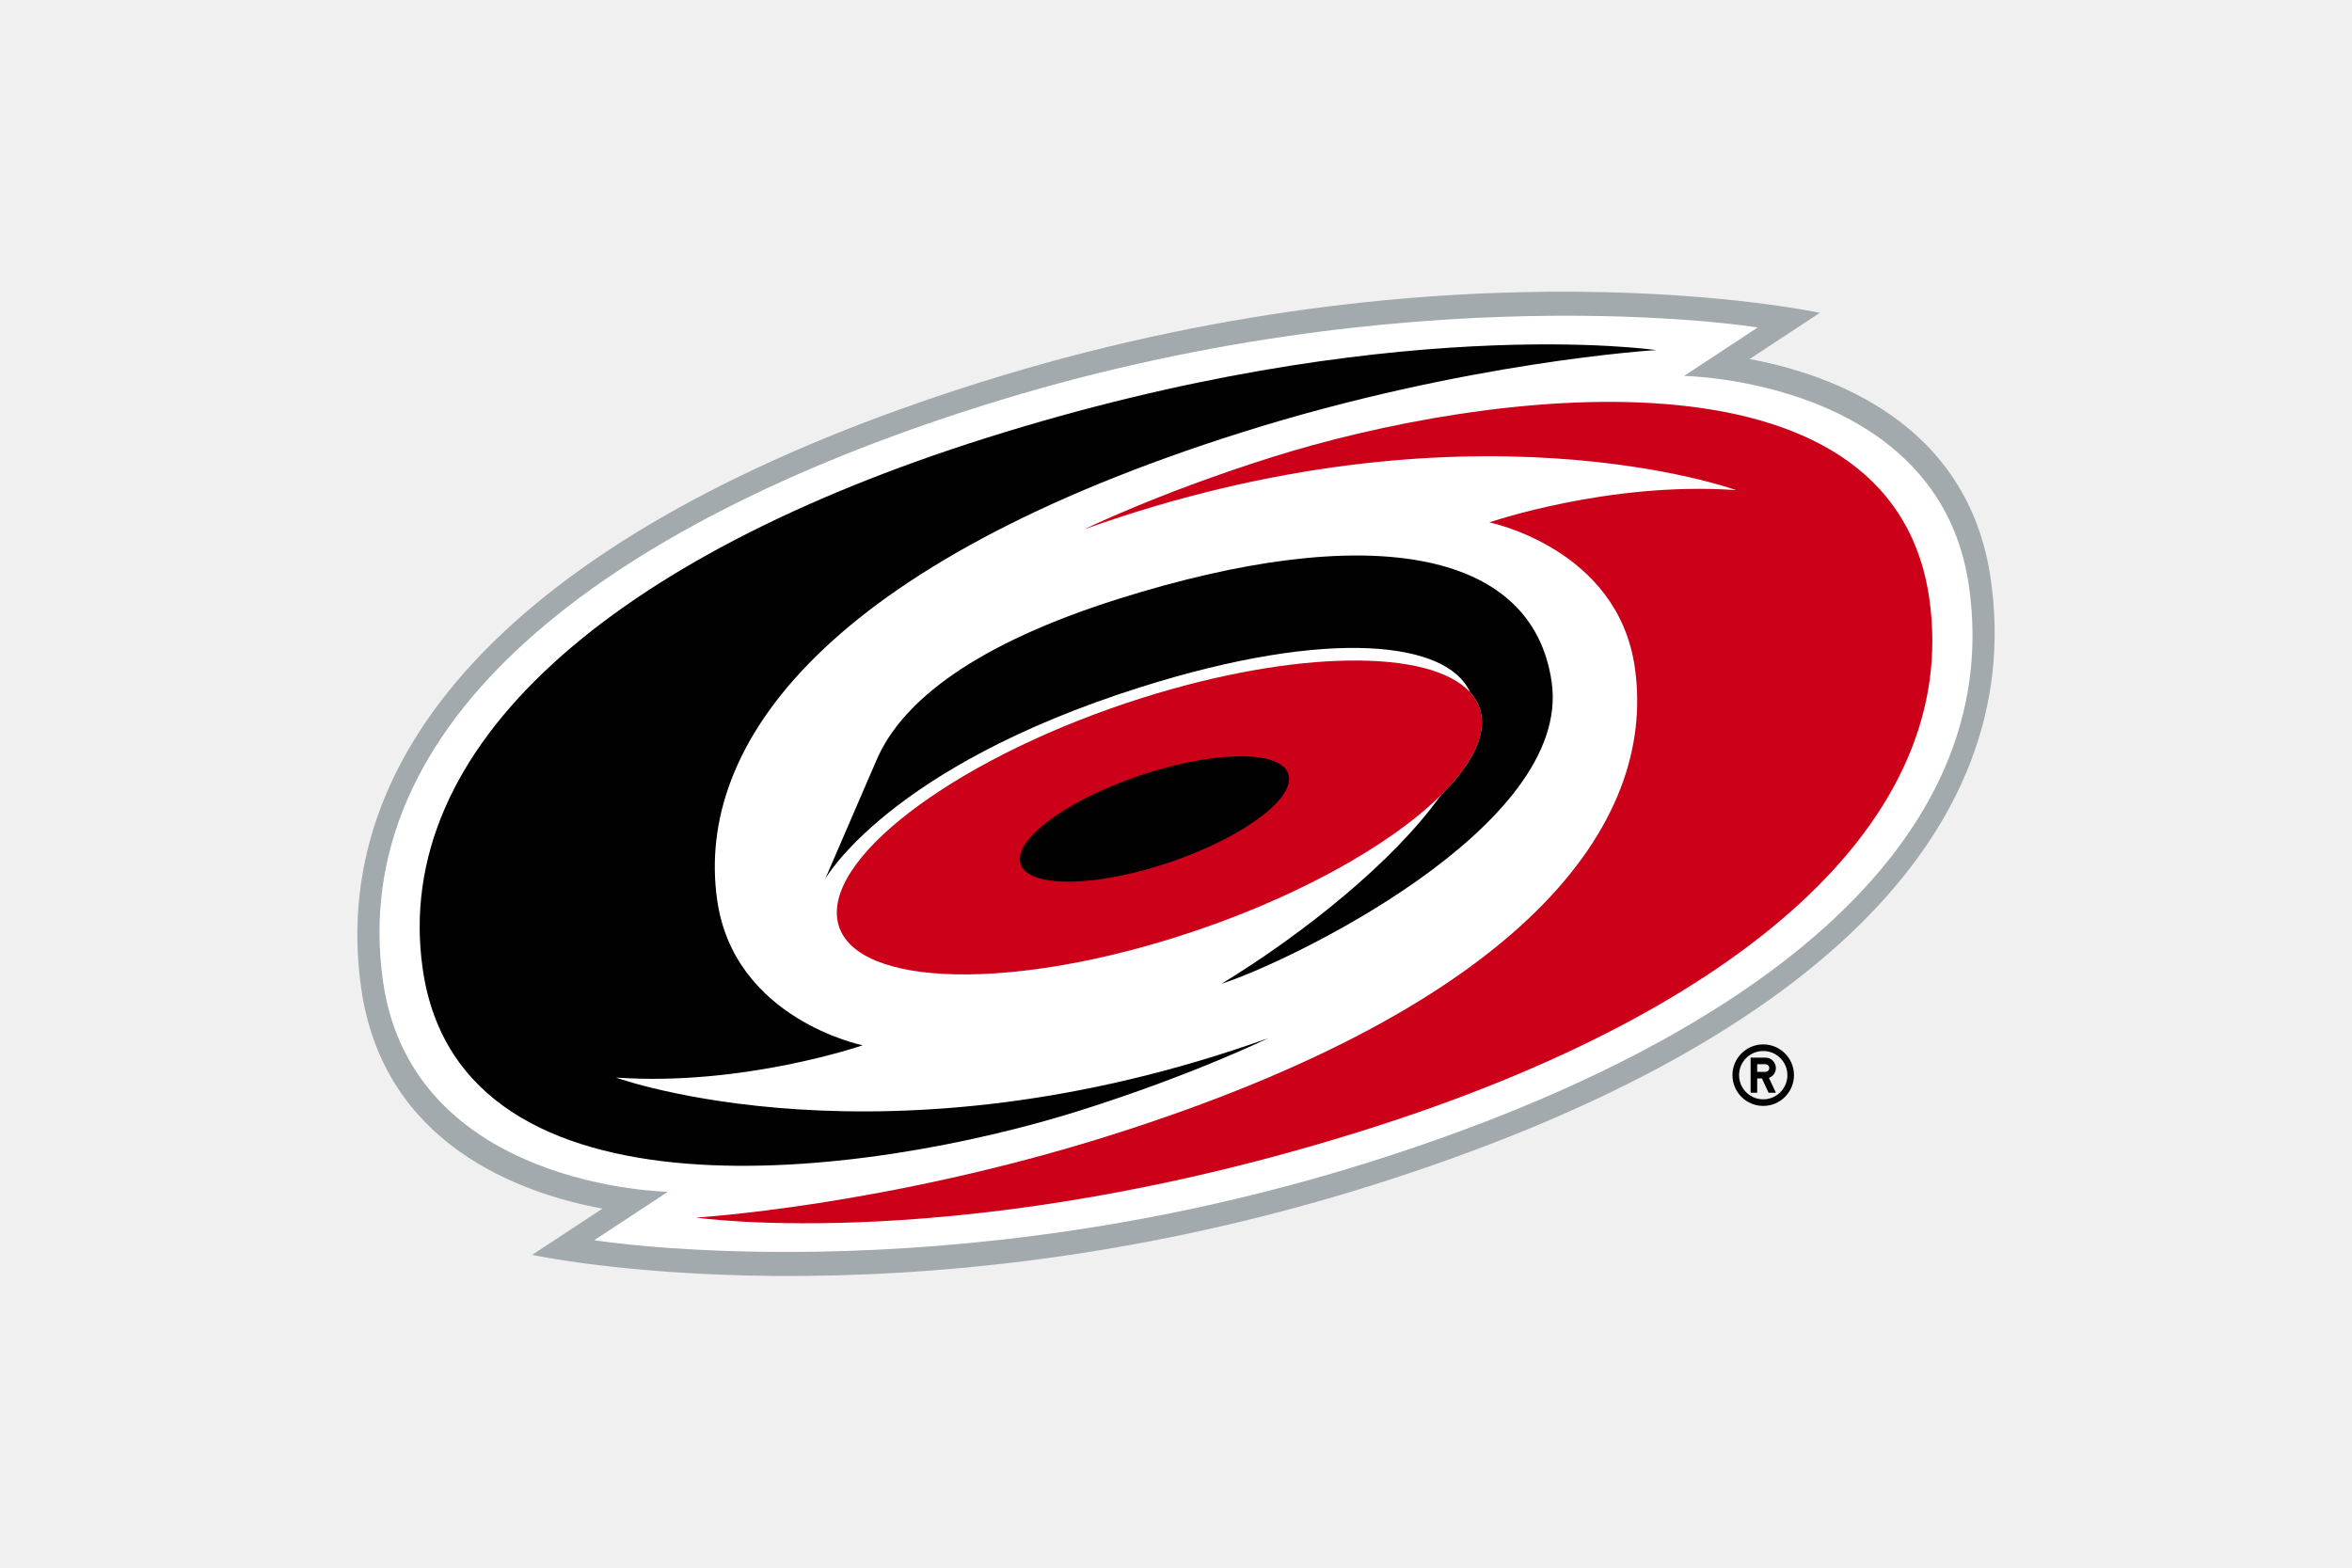
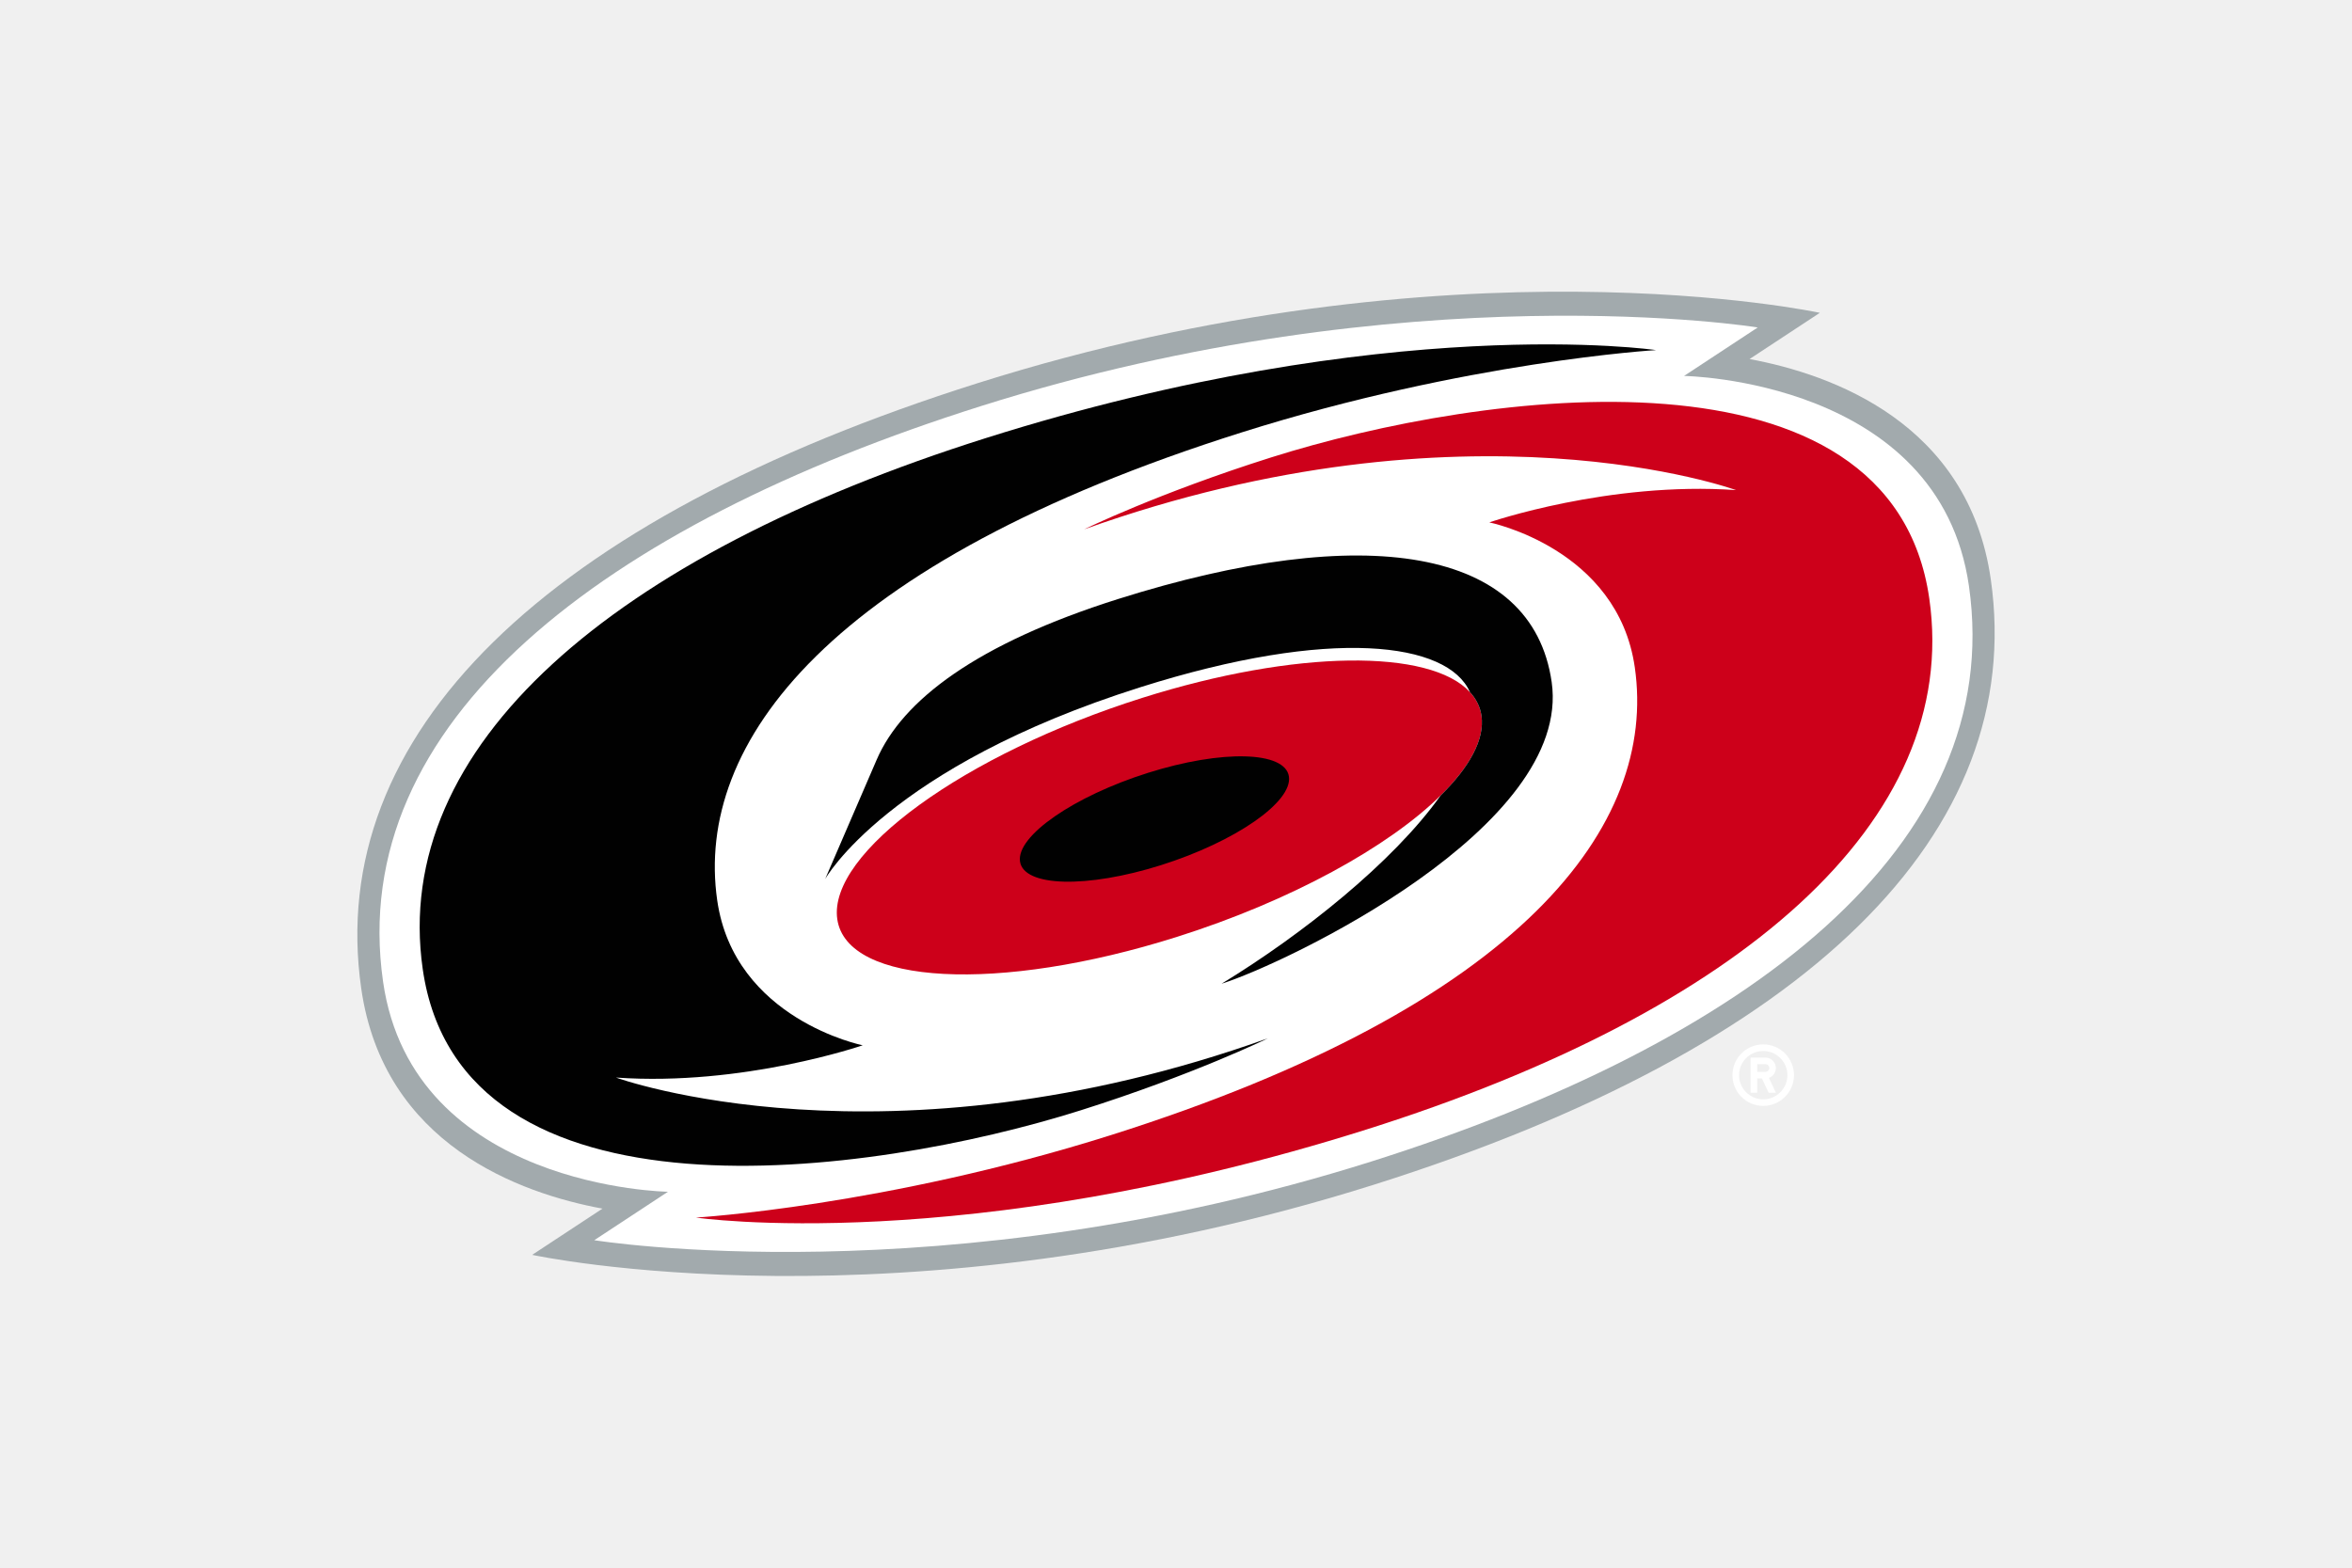
<svg xmlns="http://www.w3.org/2000/svg" viewBox="0 0 960 640">
-   <path fill="#010101" d="M719.686 426.367c-6.934 0-12.562 5.621-12.562 12.56 0 6.93 5.628 12.557 12.562 12.557s12.553-5.628 12.553-12.557c0-6.939-5.62-12.56-12.553-12.56m0 22.423a9.9 9.9 0 0 1-3.777-.748 9.87 9.87 0 0 1-5.34-5.34 9.9 9.9 0 0 1-.747-3.776 9.85 9.85 0 0 1 9.864-9.857c5.45 0 9.86 4.407 9.86 9.857s-4.41 9.864-9.86 9.864m5.16-12.775a4.255 4.255 0 0 0-4.261-4.254h-6.051v14.335h2.689v-5.822h1.93l2.718 5.822h2.975l-2.837-6.07a4.265 4.265 0 0 0 2.837-4.01m-4.261 1.567h-3.362v-3.137h3.362a1.567 1.567 0 0 1 1.109 2.678 1.57 1.57 0 0 1-1.11.46" />
+   <path fill="#fff" d="M719.686 426.367c-6.934 0-12.562 5.621-12.562 12.56 0 6.93 5.628 12.557 12.562 12.557s12.553-5.628 12.553-12.557c0-6.939-5.62-12.56-12.553-12.56m0 22.423a9.9 9.9 0 0 1-3.777-.748 9.87 9.87 0 0 1-5.34-5.34 9.9 9.9 0 0 1-.747-3.776 9.85 9.85 0 0 1 9.864-9.857c5.45 0 9.86 4.407 9.86 9.857s-4.41 9.864-9.86 9.864m5.16-12.775a4.255 4.255 0 0 0-4.261-4.254h-6.051v14.335h2.689v-5.822h1.93l2.718 5.822h2.975l-2.837-6.07a4.265 4.265 0 0 0 2.837-4.01m-4.261 1.567h-3.362v-3.137h3.362a1.567 1.567 0 0 1 1.109 2.678 1.57 1.57 0 0 1-1.11.46" />
  <path fill="#a2aaad" d="M812.56 236.465c-9.144-63.815-64.926-83.667-98.458-89.883l28.685-18.873s-149.86-32.524-343.695 28.694c-177.094 55.928-266.467 143.694-251.651 247.13 9.143 63.82 64.923 83.668 98.452 89.881L217.21 512.29s149.859 32.522 343.703-28.685c177.09-55.932 266.459-143.694 251.647-247.14" />
  <path fill="#fff" d="M803.656 239.271c-12.086-84.372-116.297-85.793-116.297-85.793l30.083-19.793S575.159 110.59 400.43 165.772c-154.29 48.722-259.258 128.97-244.081 234.952 12.085 84.385 116.296 85.8 116.296 85.8l-30.08 19.781s142.277 23.1 317.01-32.079c154.29-48.73 259.262-128.967 244.08-234.955" />
  <path fill="#cd001a" d="M787.473 244.385c-15.434-107.712-182.338-84.902-268.562-57.673-46.181 14.582-76.392 29.384-76.392 29.384 156.413-55.967 266.06-16.015 266.06-16.015-51.901-3.644-100.698 13.18-100.698 13.18s52.427 10.561 59.39 59.214c9.205 64.236-45.474 137.756-214.008 190.981-91.883 29.006-169.194 33.61-169.194 33.61s109.024 16.041 273.629-35.943c152.332-48.105 242.8-125.737 229.775-216.738" />
  <path fill="#cd001a" d="M480.205 382.535c46.758-14.768 86.483-36.794 107.835-57.806 11.804-11.62 18.016-22.927 16.639-32.527-.53-3.662-2.158-6.874-4.713-9.656-16.238-17.69-71.01-17.447-133.744 2.361-72.604 22.935-128.338 63.37-124.478 90.327 3.863 26.958 65.853 30.228 138.46 7.301" />
  <path fill="#010101" d="M402.307 178.867C249.969 226.98 159.504 304.613 172.54 395.61c15.424 107.71 182.33 84.91 268.552 57.673 46.183-14.589 76.393-29.387 76.393-29.387C361.069 479.863 251.42 439.91 251.42 439.91c51.904 3.645 100.704-13.173 100.704-13.173s-52.427-10.566-59.39-59.222c-9.2-64.233 45.473-137.753 214.01-190.97 91.882-29.016 169.19-33.62 169.19-33.62s-109.018-16.036-273.628 35.943" />
  <path fill="#010101" d="M456.39 244.537c-57.854 18.267-88.117 41.395-98.57 65.63l-21.022 48.695s25.515-45.735 128.793-78.346c77.876-24.596 125.413-18.39 134.375 2.03 2.555 2.782 4.183 5.994 4.712 9.656 1.377 9.6-4.835 20.907-16.64 32.527-19.507 27.435-56.754 56.941-89.435 76.871 26.099-8.239 143.233-63.815 134.735-123.149-7.891-55.059-76.336-65.689-176.948-33.914" />
  <path fill="#010101" d="M468.513 315.527c-30.315 9.577-53.678 25.76-52.187 36.16 1.486 10.396 27.263 11.074 57.577 1.5 30.31-9.575 53.675-25.76 52.189-36.162-1.495-10.4-27.275-11.073-57.58-1.498" />
</svg>
